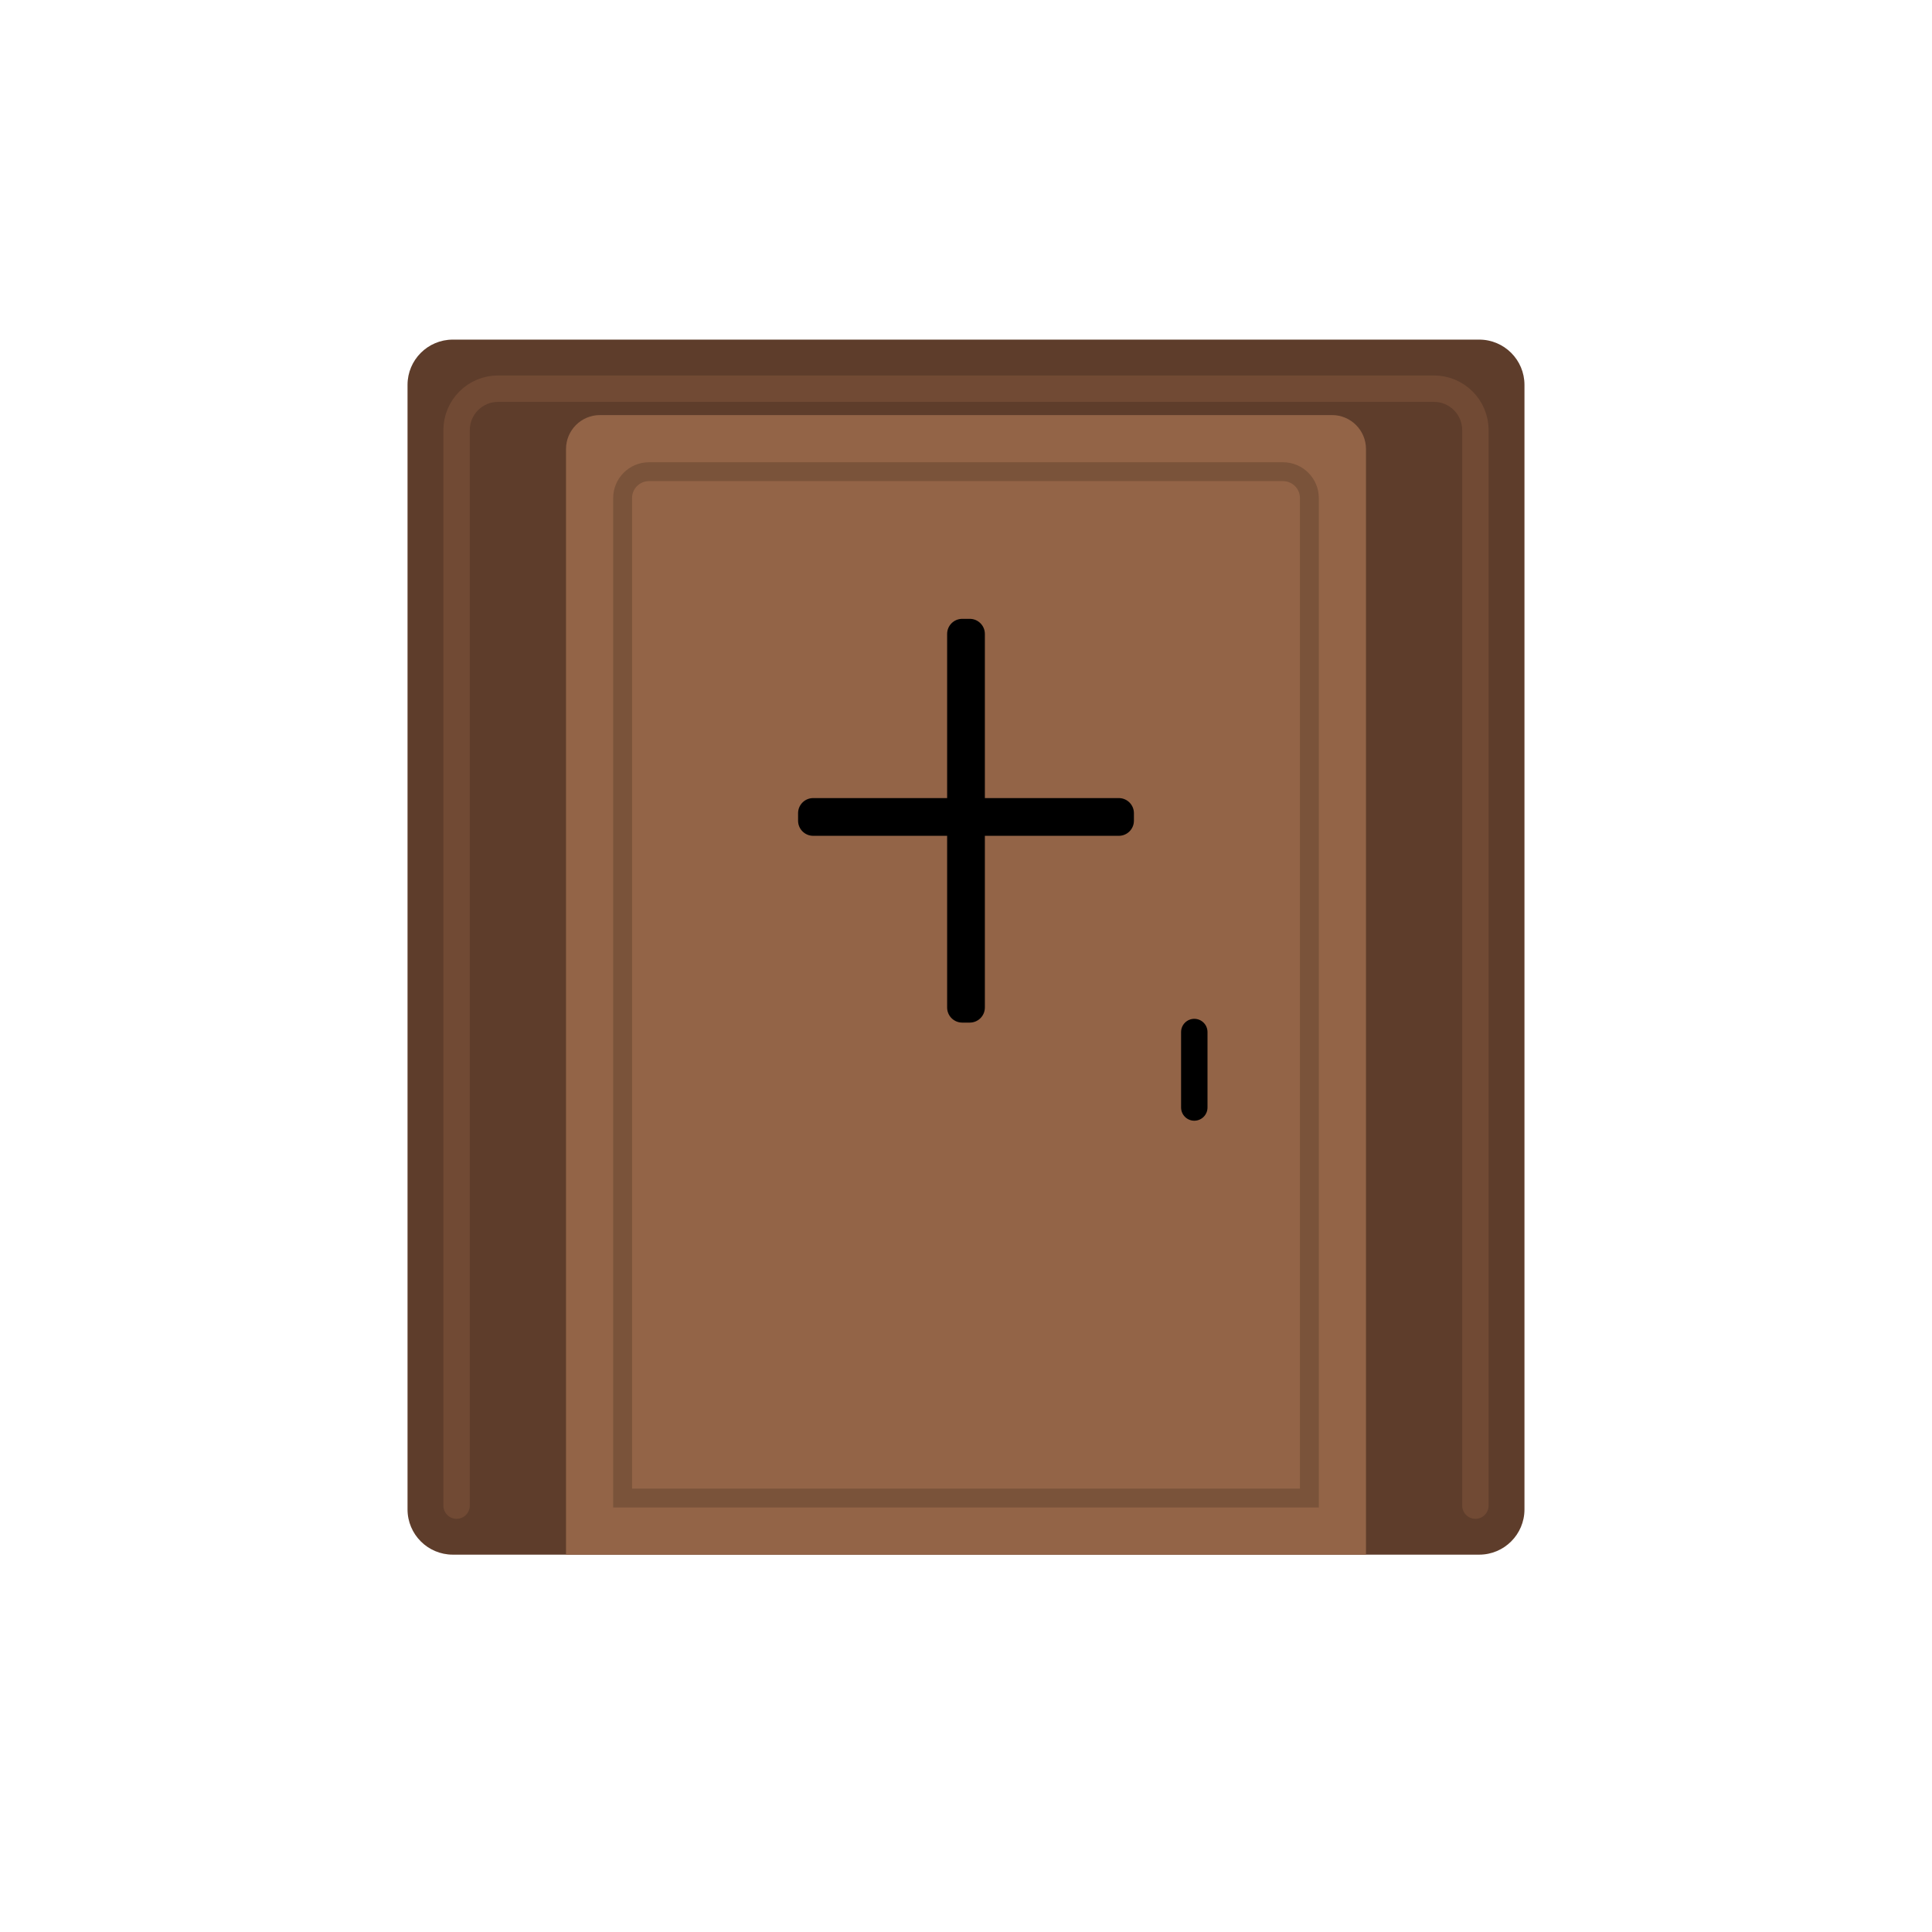
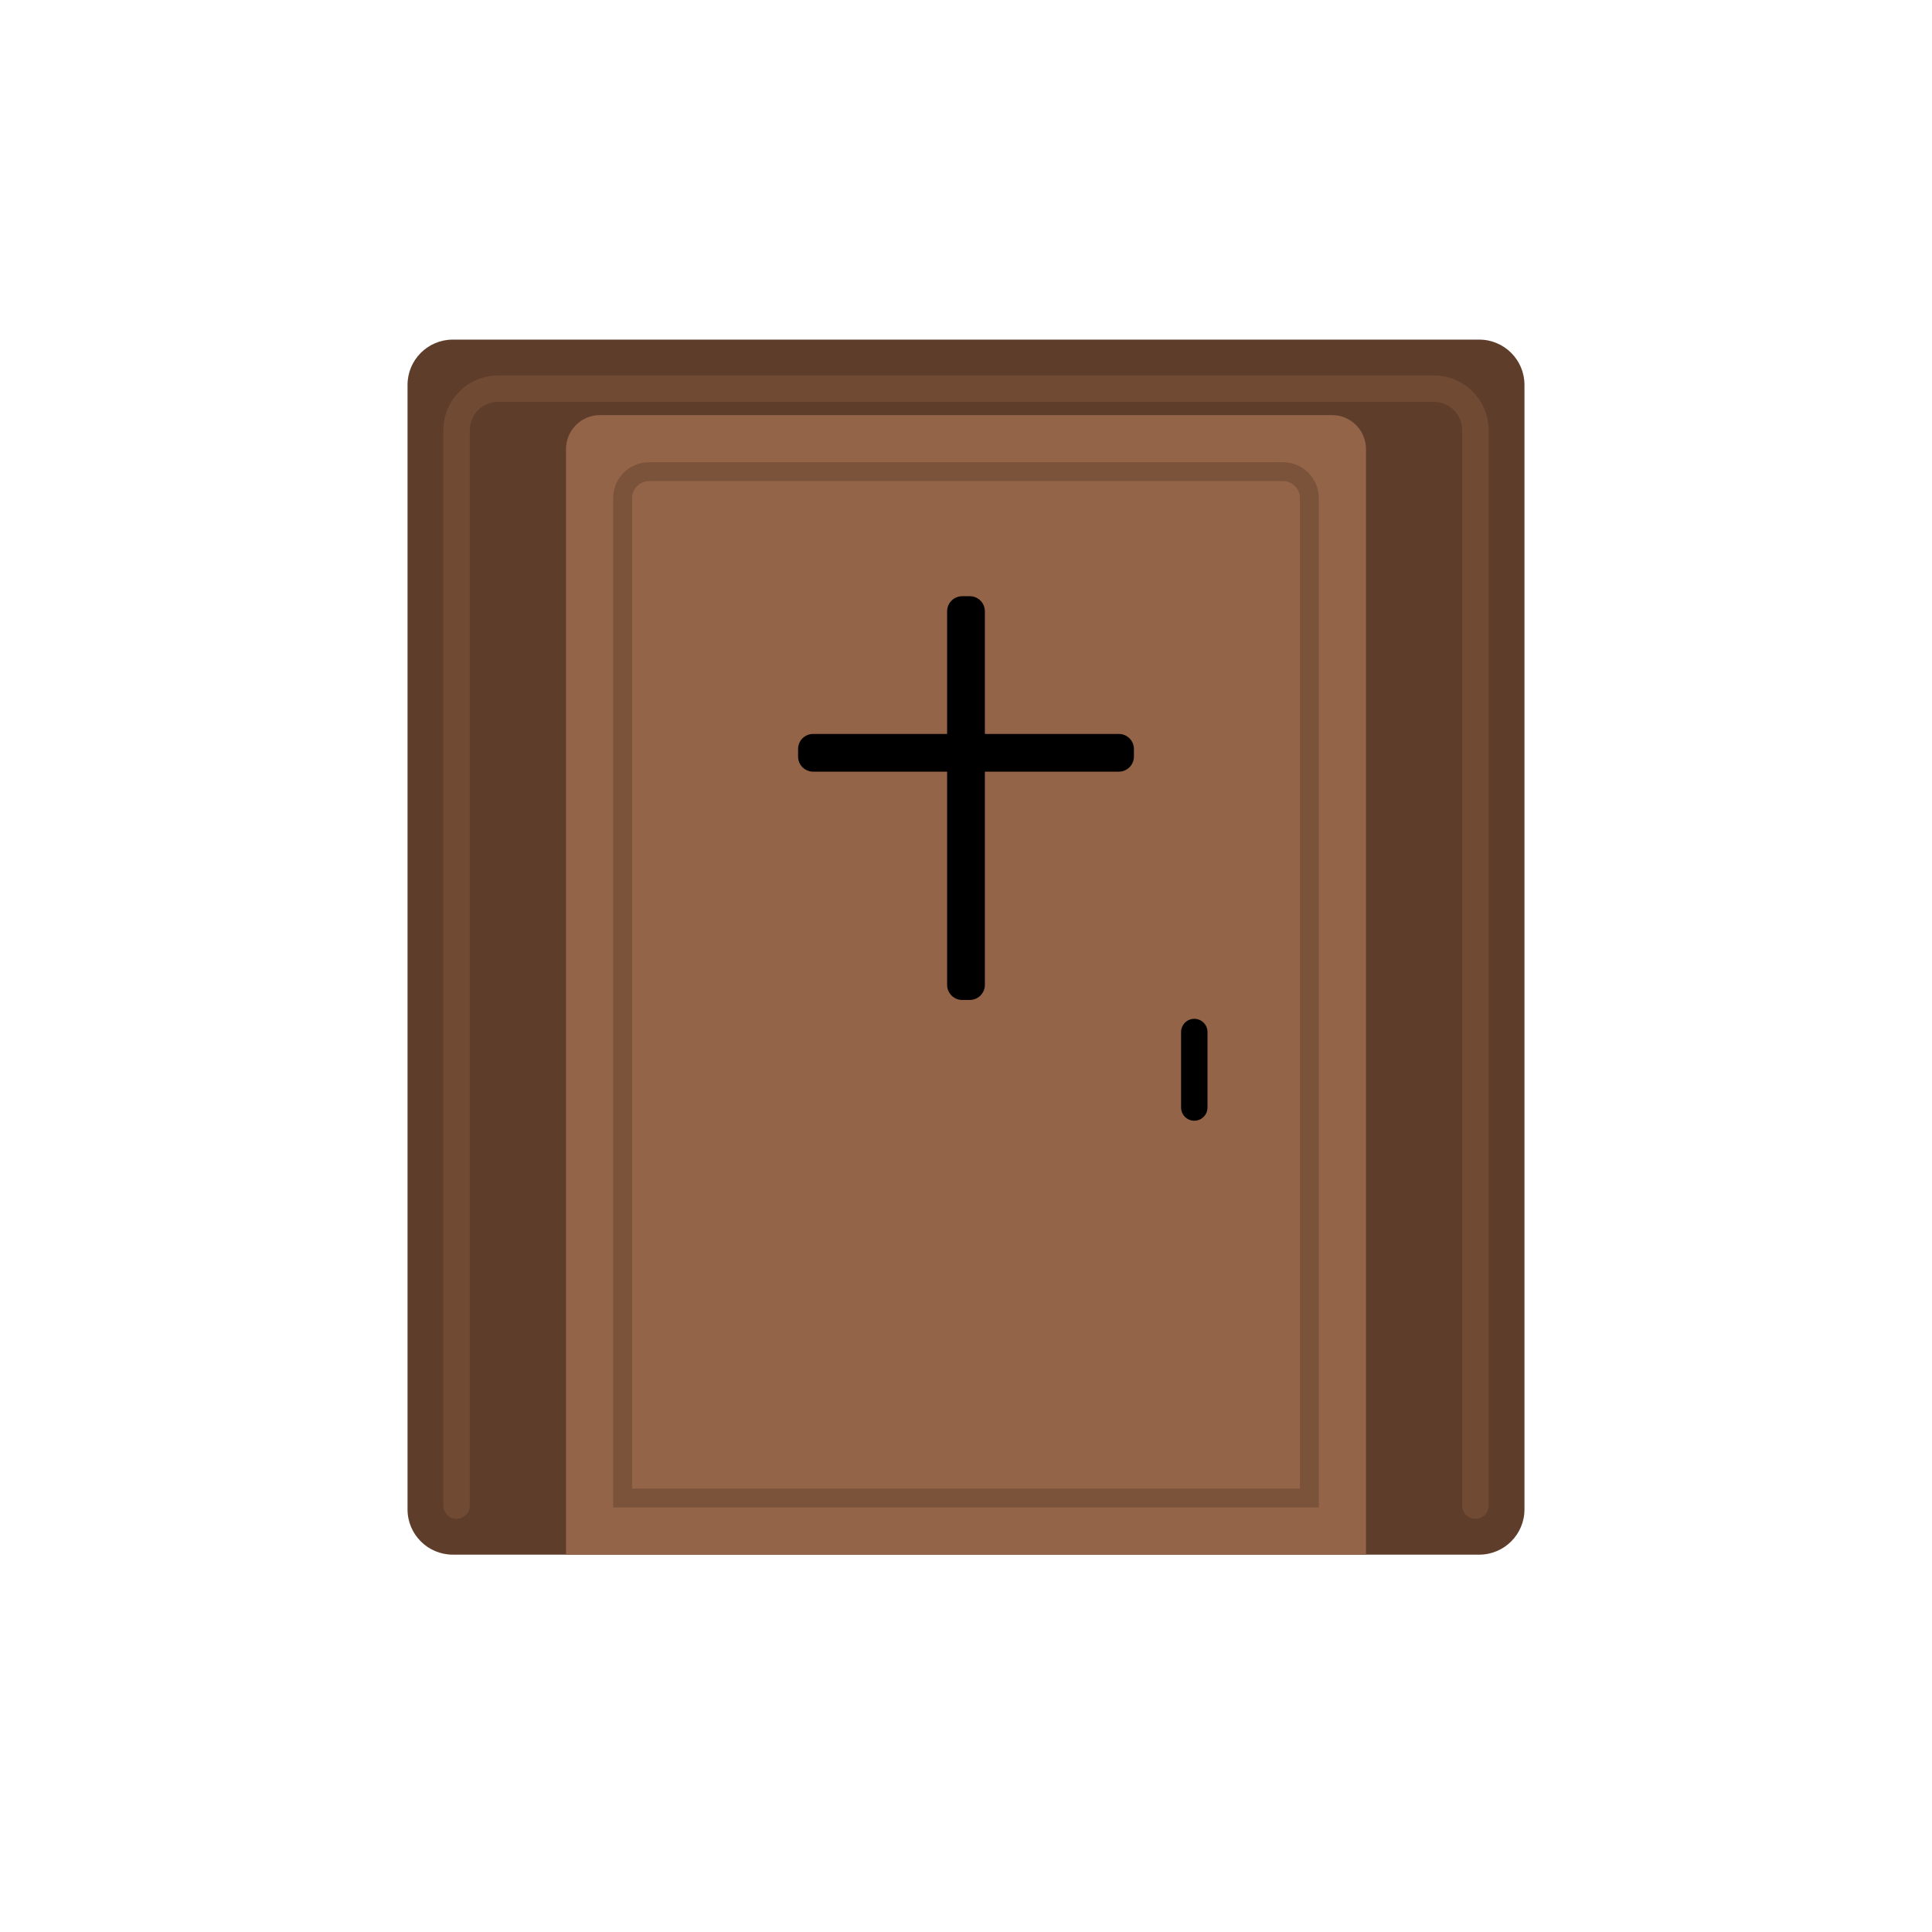
<svg xmlns="http://www.w3.org/2000/svg" width="1024" height="1024" viewBox="0 0 1024 1024" role="img" aria-labelledby="title desc">
  <rect width="1024" height="1024" fill="#FFFFFF" />
  <rect x="216" y="180" width="592" height="644" rx="24" fill="#5E3D2B" />
  <path d="M242 798V228C242 215.85 251.85 206 264 206H760C772.15 206 782 215.85 782 228V798" fill="none" stroke="#714A34" stroke-width="14" stroke-linecap="round" stroke-linejoin="round" />
  <path d="M318 220H706C715.941 220 724 228.059 724 238V824H300V238C300 228.059 308.059 220 318 220Z" fill="#936447" />
  <path d="M344 250H680C687.732 250 694 256.268 694 264V794H330V264C330 256.268 336.268 250 344 250Z" fill="none" stroke="#7A533A" stroke-width="10" />
-   <rect x="502" y="328" width="20" height="214" rx="8" fill="#000000" />
-   <rect x="423" y="423" width="178" height="20" rx="8" fill="#000000" />
+   <rect x="502" y="316" width="20" height="214" rx="8" fill="#000000" />
+   <rect x="423" y="389" width="178" height="20" rx="8" fill="#000000" />
  <rect x="626" y="540" width="14" height="54" rx="7" fill="#000000" />
</svg>
